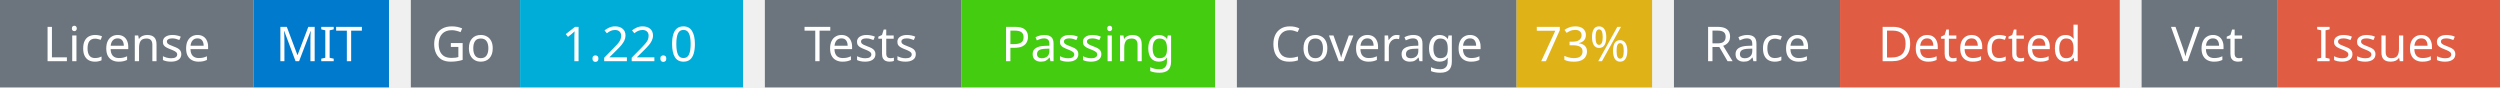
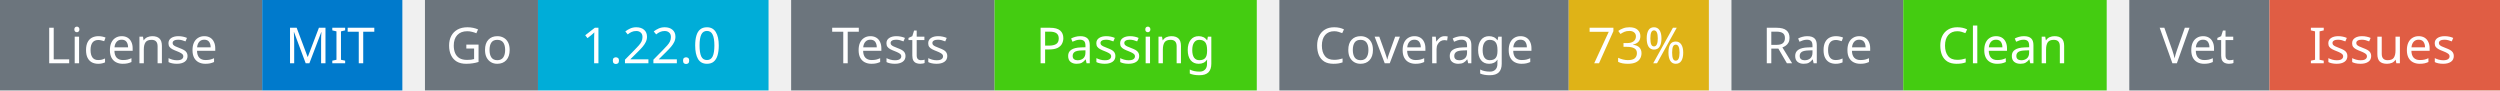
- <svg xmlns="http://www.w3.org/2000/svg" width="572" height="20" viewBox="0 0 572 20">
+ <svg xmlns="http://www.w3.org/2000/svg" width="553" height="20" viewBox="0 0 553 20">
  <g transform="translate(0, 0)">
    <rect x="0" y="0" width="58" height="20" fill="#6c757d" />
    <rect x="58" y="0" width="31" height="20" fill="#007acc" />
    <text x="29" y="14" text-anchor="middle" font-family="sans-serif" font-size="11" fill="white">License</text>
    <text x="73" y="14" text-anchor="middle" font-family="sans-serif" font-size="11" fill="white">MIT</text>
  </g>
  <g transform="translate(94, 0)">
    <rect x="0" y="0" width="25" height="20" fill="#6c757d" />
    <rect x="25" y="0" width="51" height="20" fill="#00ADD8" />
    <text x="12" y="14" text-anchor="middle" font-family="sans-serif" font-size="11" fill="white">Go</text>
    <text x="50" y="14" text-anchor="middle" font-family="sans-serif" font-size="11" fill="white">1.22.0</text>
  </g>
  <g transform="translate(175, 0)">
    <rect x="0" y="0" width="45" height="20" fill="#6c757d" />
    <rect x="45" y="0" width="58" height="20" fill="#4c1" />
    <text x="22" y="14" text-anchor="middle" font-family="sans-serif" font-size="11" fill="white">Tests</text>
    <text x="74" y="14" text-anchor="middle" font-family="sans-serif" font-size="11" fill="white">Passing</text>
  </g>
  <g transform="translate(283, 0)">
    <rect x="0" y="0" width="64" height="20" fill="#6c757d" />
    <rect x="64" y="0" width="31" height="20" fill="#dfb317" />
    <text x="32" y="14" text-anchor="middle" font-family="sans-serif" font-size="11" fill="white">Coverage</text>
    <text x="79" y="14" text-anchor="middle" font-family="sans-serif" font-size="11" fill="white">73%</text>
  </g>
  <g transform="translate(383, 0)">
    <rect x="0" y="0" width="38" height="20" fill="#6c757d" />
-     <rect x="38" y="0" width="64" height="20" fill="#e05d44" />
+     <rect x="38" y="0" width="45" height="20" fill="#4c1" />
    <text x="19" y="14" text-anchor="middle" font-family="sans-serif" font-size="11" fill="white">Race</text>
-     <text x="70" y="14" text-anchor="middle" font-family="sans-serif" font-size="11" fill="white">Detected</text>
+     <text x="60" y="14" text-anchor="middle" font-family="sans-serif" font-size="11" fill="white">Clean</text>
  </g>
-   <g transform="translate(490, 0)">
+   <g transform="translate(471, 0)">
    <rect x="0" y="0" width="31" height="20" fill="#6c757d" />
    <rect x="31" y="0" width="51" height="20" fill="#e05d44" />
    <text x="15" y="14" text-anchor="middle" font-family="sans-serif" font-size="11" fill="white">Vet</text>
    <text x="56" y="14" text-anchor="middle" font-family="sans-serif" font-size="11" fill="white">Issues</text>
  </g>
</svg>
